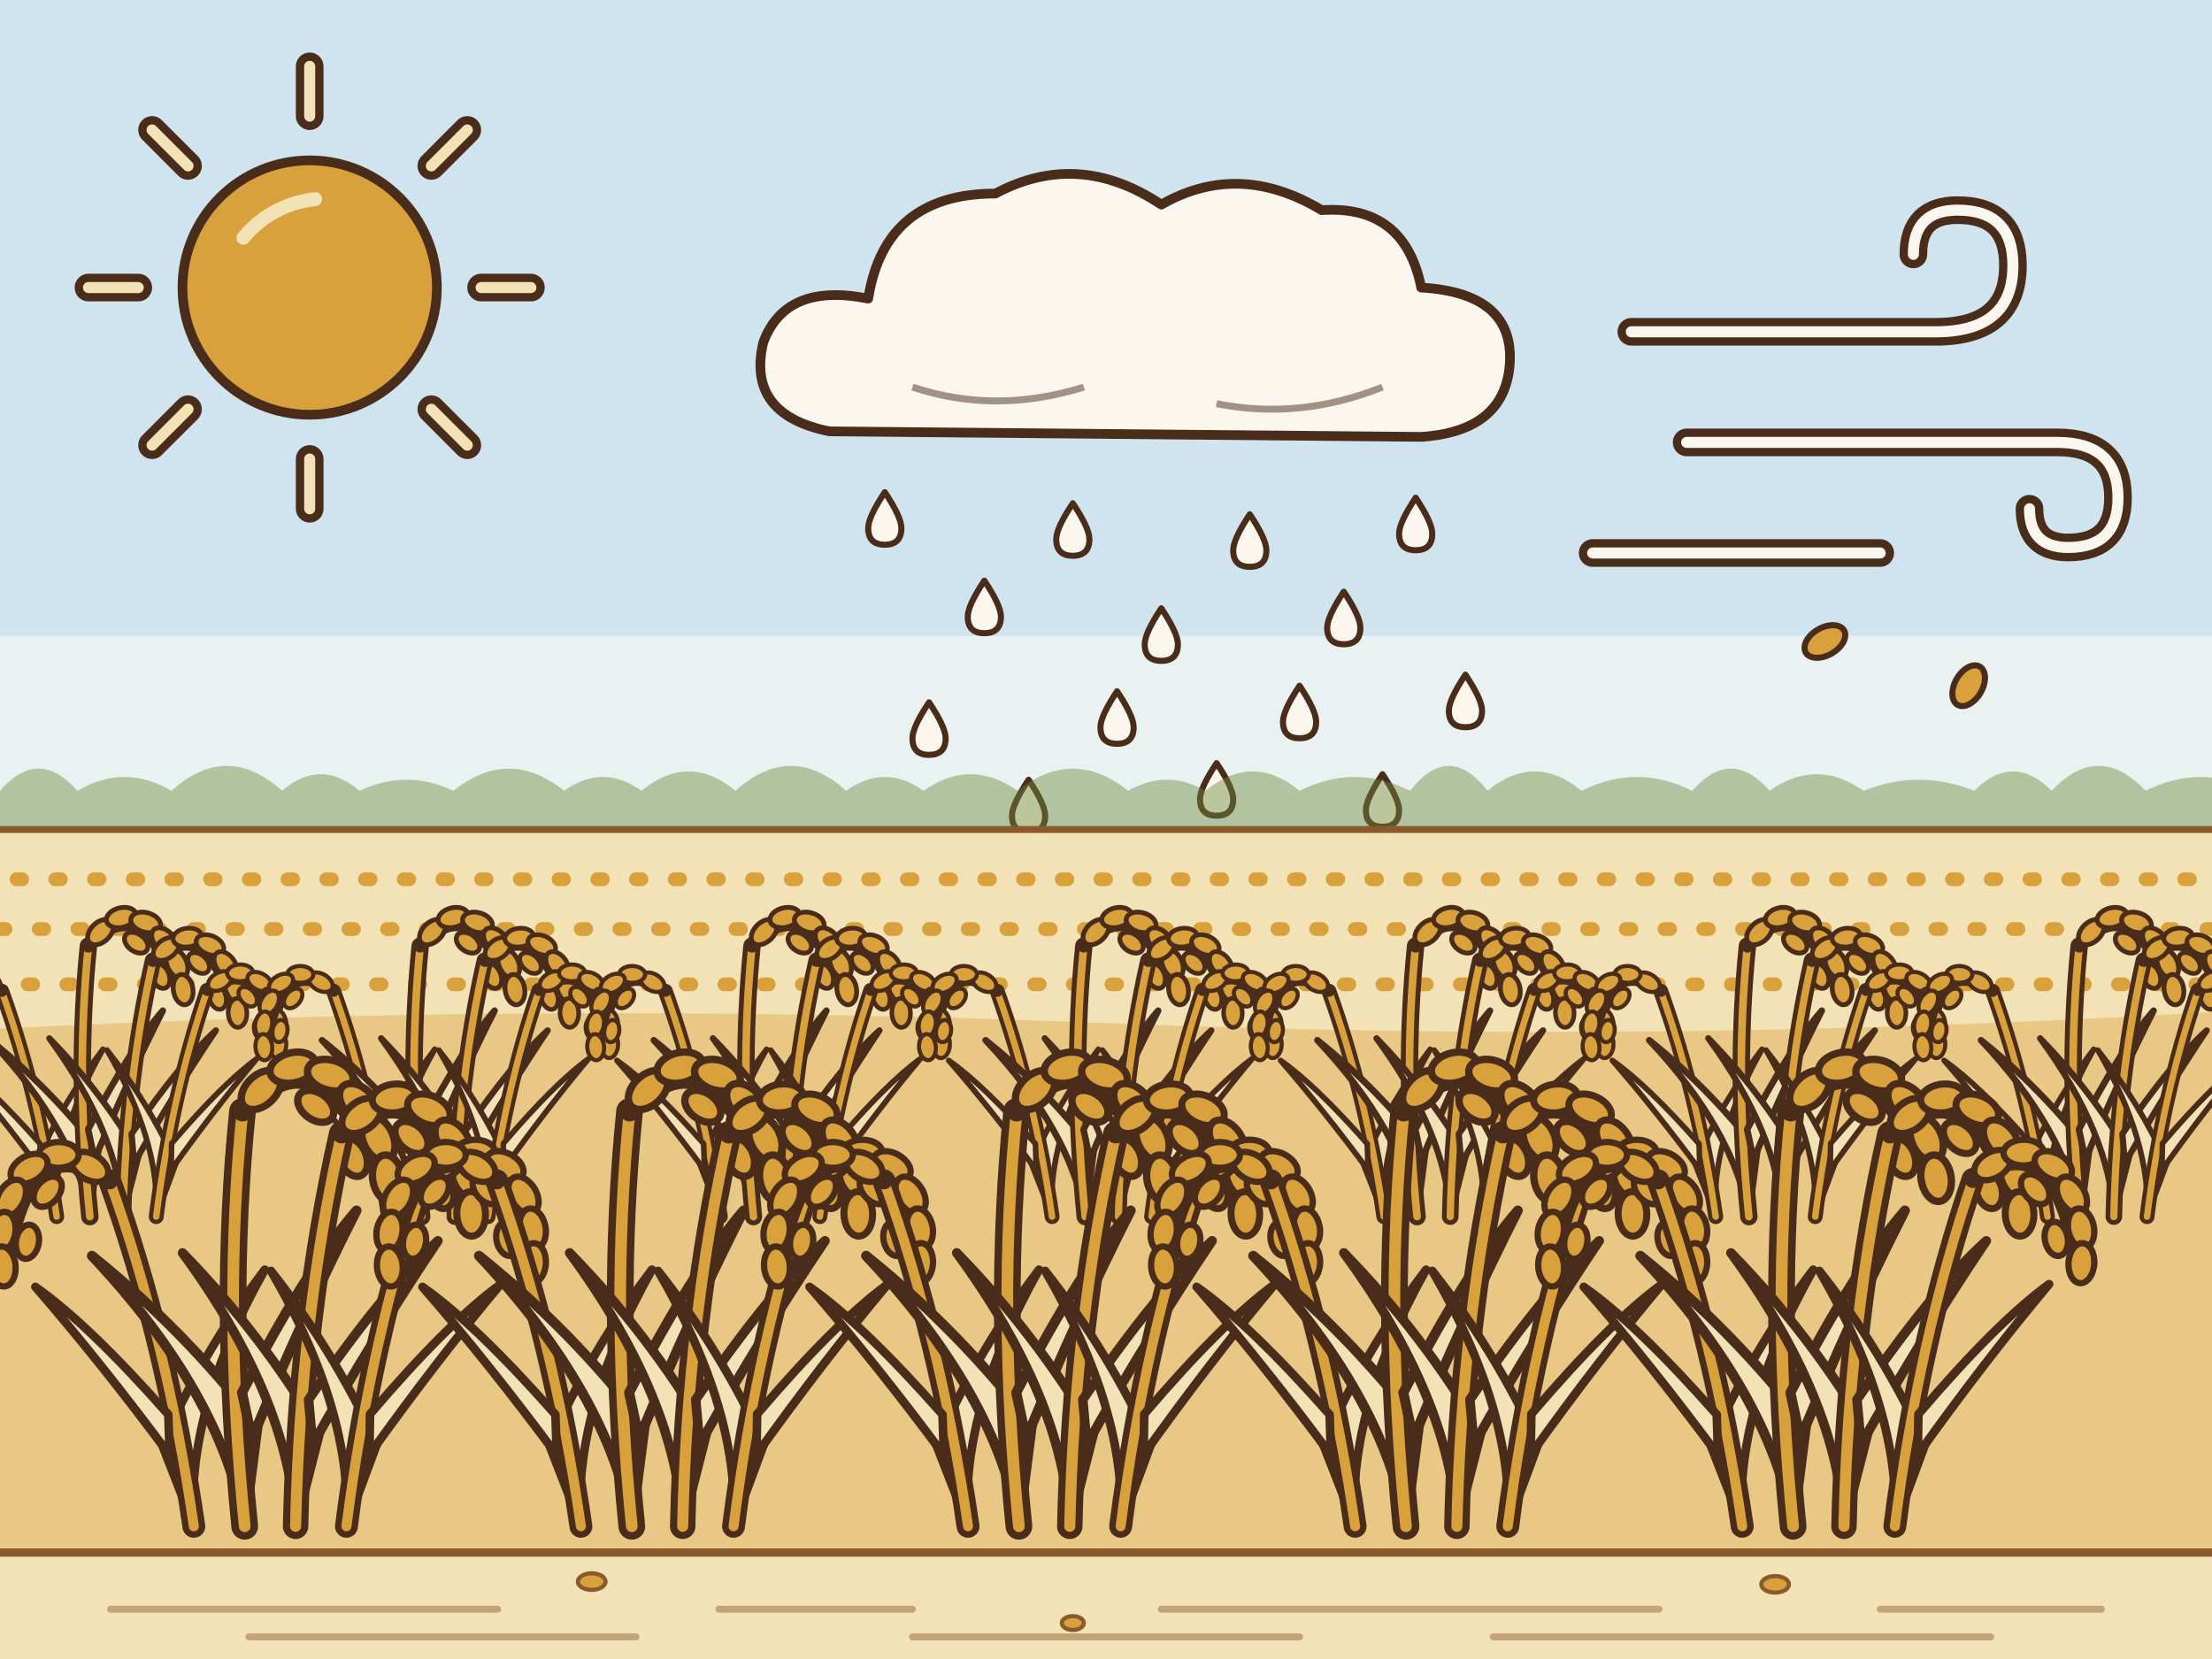
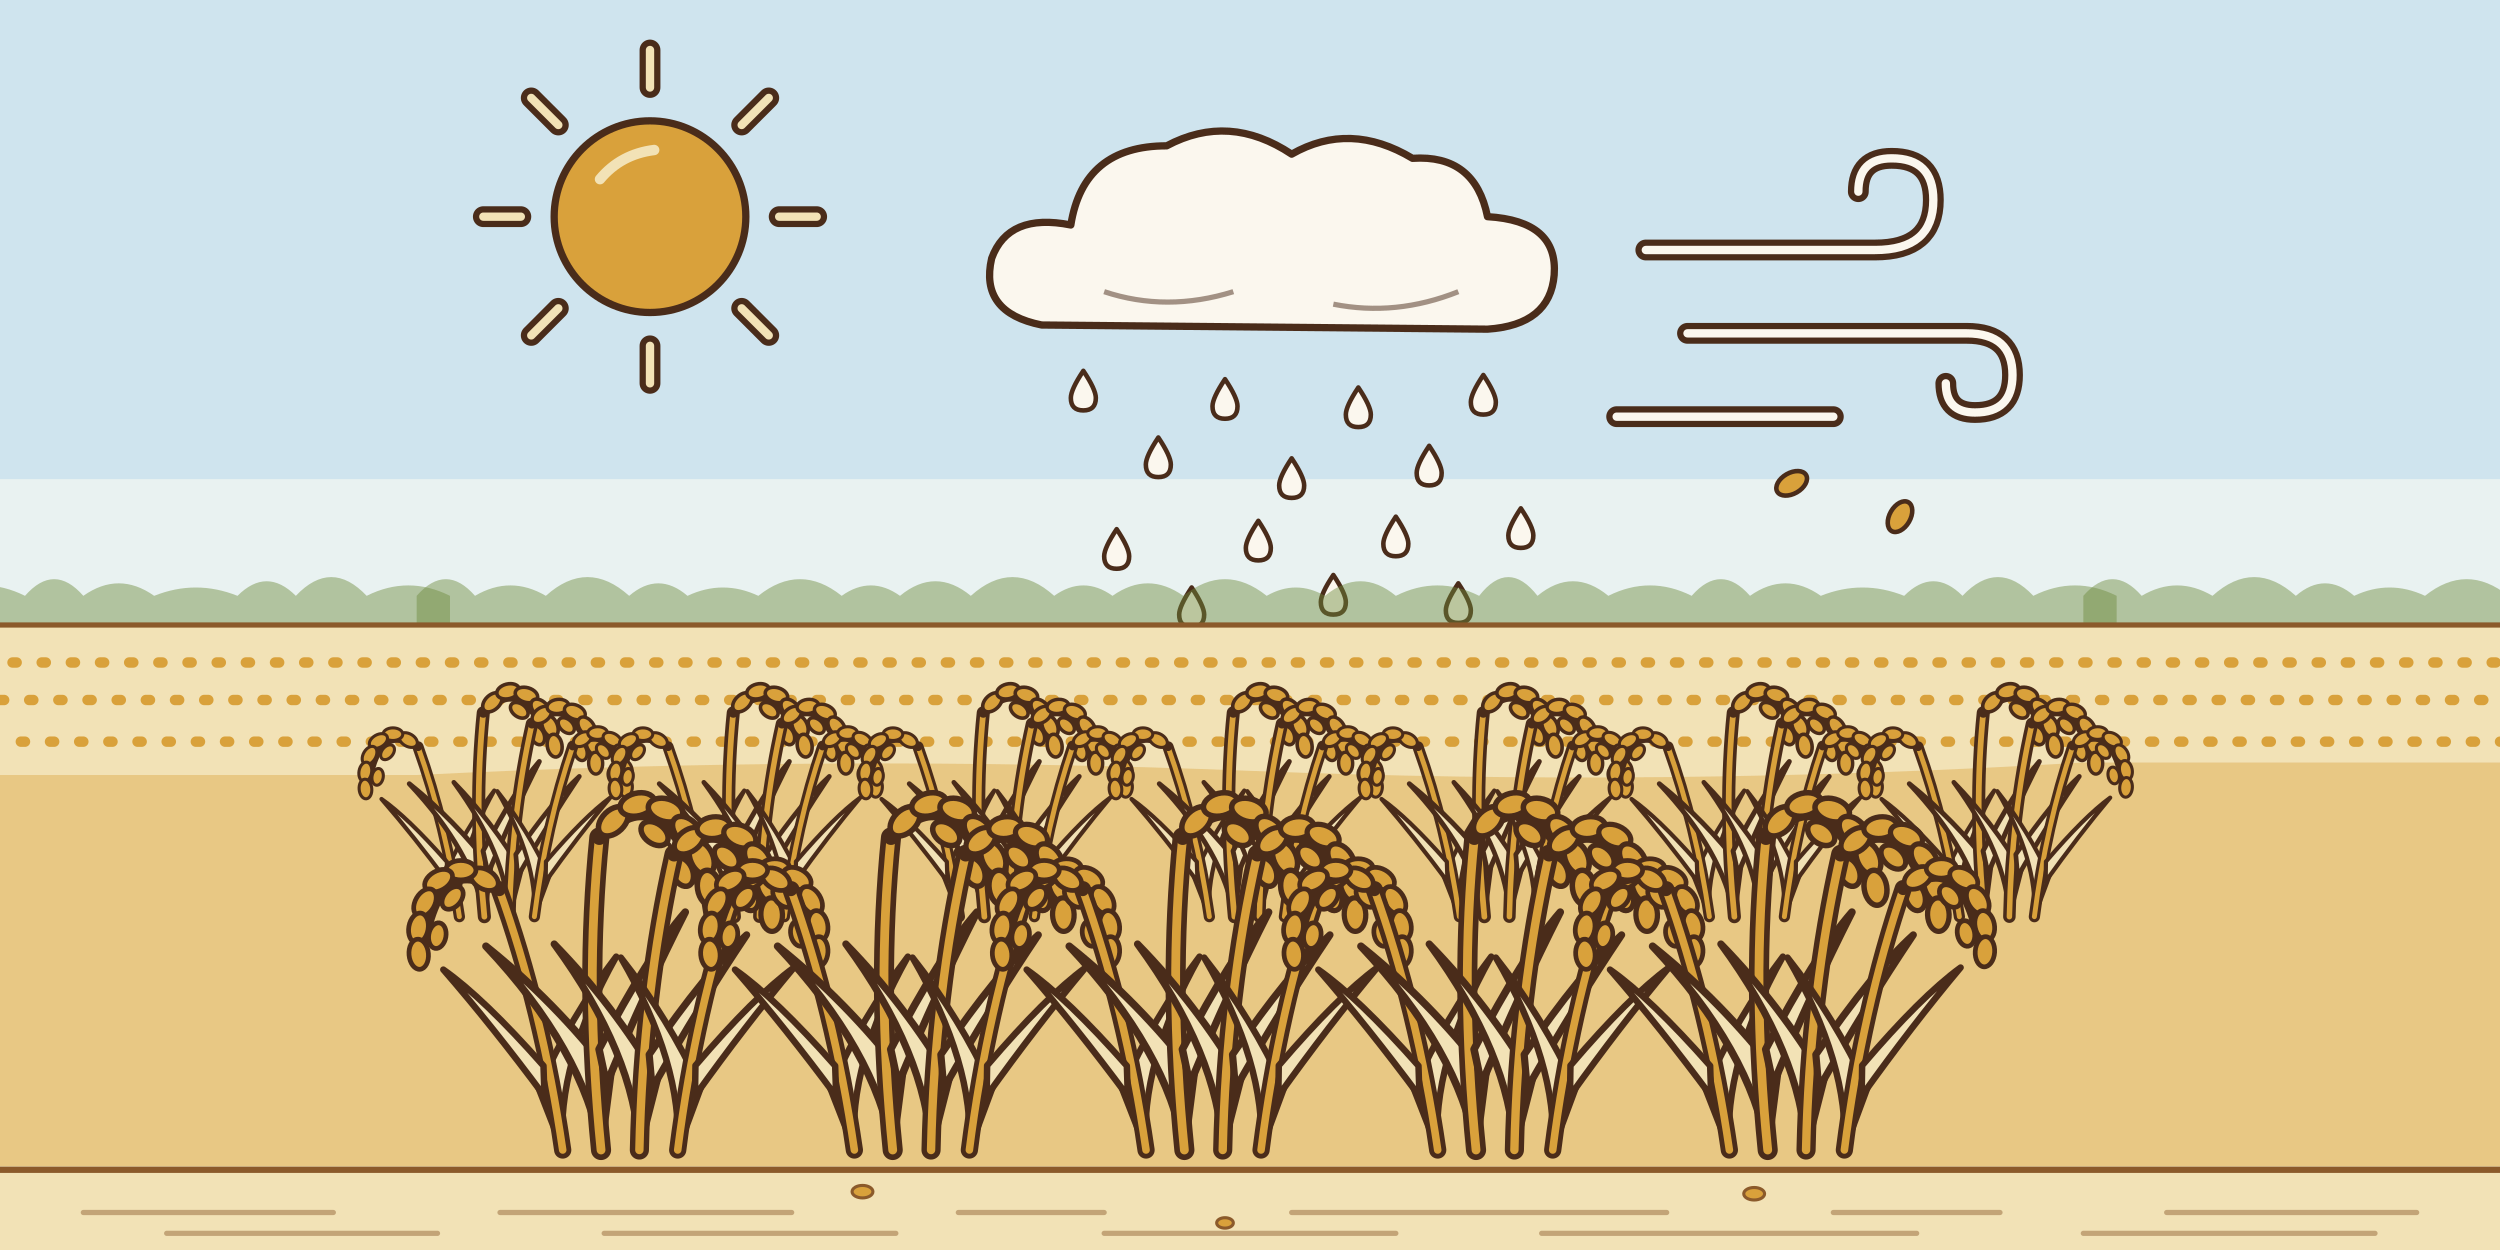
- <svg xmlns="http://www.w3.org/2000/svg" viewBox="0 0 800 600" width="800" height="600" data-scene="nang-mua-gio" aria-hidden="true" focusable="false">
+ <svg xmlns="http://www.w3.org/2000/svg" viewBox="-200 0 1200 600" width="1200" height="600" data-scene="nang-mua-gio" aria-hidden="true" focusable="false">
  <defs>
    <g id="nang-mua-gio-st">
      <path d="M0 0Q-4 -40 -40 -84Q-14 -60 6 -30Z" fill="#F2E2B6" stroke="#4A2C1A" stroke-width="3" stroke-linejoin="round" />
      <path d="M0 0Q-2 -66 8 -124" fill="none" stroke="#4A2C1A" stroke-width="8" stroke-linecap="round" />
      <path d="M0 0Q-2 -66 8 -124" fill="none" stroke="#D9A13B" stroke-width="3.5" stroke-linecap="round" />
      <path d="M2 -40Q24 -76 40 -92Q22 -62 4 -26Z" fill="#F2E2B6" stroke="#4A2C1A" stroke-width="3" stroke-linejoin="round" />
      <path d="M8 -124Q34 -150 50 -98" fill="none" stroke="#4A2C1A" stroke-width="6" stroke-linecap="round" />
      <g fill="#D9A13B" stroke="#4A2C1A" stroke-width="2.2">
        <ellipse cx="14" cy="-130" rx="4.5" ry="7" transform="rotate(50 14 -130)" />
        <ellipse cx="24" cy="-136" rx="4.5" ry="7" transform="rotate(80 24 -136)" />
        <ellipse cx="35" cy="-133" rx="4.5" ry="7" transform="rotate(110 35 -133)" />
        <ellipse cx="43" cy="-124" rx="4.5" ry="7" transform="rotate(140 43 -124)" />
        <ellipse cx="48" cy="-113" rx="4.5" ry="7" transform="rotate(160 48 -113)" />
        <ellipse cx="50" cy="-101" rx="4.5" ry="7" transform="rotate(175 50 -101)" />
        <ellipse cx="30" cy="-124" rx="4" ry="6" transform="rotate(130 30 -124)" />
        <ellipse cx="40" cy="-108" rx="4" ry="6" transform="rotate(160 40 -108)" />
      </g>
    </g>
    <g id="nang-mua-gio-sg">
      <path d="M0 0Q-6 -40 -34 -70Q-12 -48 6 -28Z" fill="#6E8B3D" stroke="#4A2C1A" stroke-width="3" stroke-linejoin="round" />
      <path d="M0 0Q-1 -50 4 -96" fill="none" stroke="#4A2C1A" stroke-width="8" stroke-linecap="round" />
      <path d="M0 0Q-1 -50 4 -96" fill="none" stroke="#6E8B3D" stroke-width="3.5" stroke-linecap="round" />
      <path d="M2 -36Q20 -62 34 -80Q20 -52 4 -22Z" fill="#6E8B3D" stroke="#4A2C1A" stroke-width="3" stroke-linejoin="round" />
    </g>
    <g id="nang-mua-gio-ry">
      <use href="#nang-mua-gio-st" transform="translate(-26 0) rotate(-10) scale(-0.9 0.9)" />
      <use href="#nang-mua-gio-st" transform="translate(-10 0) rotate(-4) scale(1.05)" />
      <use href="#nang-mua-gio-st" transform="translate(6 0) rotate(3)" />
      <use href="#nang-mua-gio-st" transform="translate(22 0) rotate(9) scale(0.9)" />
    </g>
    <g id="nang-mua-gio-rg">
      <use href="#nang-mua-gio-sg" transform="translate(-26 0) rotate(-10) scale(-0.9 0.9)" />
      <use href="#nang-mua-gio-sg" transform="translate(-10 0) rotate(-4) scale(1.05)" />
      <use href="#nang-mua-gio-sg" transform="translate(6 0) rotate(3)" />
      <use href="#nang-mua-gio-sg" transform="translate(22 0) rotate(9) scale(0.9)" />
    </g>
    <path id="nang-mua-gio-dr" d="M0 0Q-6 9 -6 13Q-6 19 0 19Q6 19 6 13Q6 9 0 0Z" />
  </defs>
-   <rect width="800" height="600" fill="#CFE4EE" />
-   <rect y="230" width="800" height="70" fill="#E9F2F1" />
+   <rect x="-200" width="1200" height="600" fill="#CFE4EE" />
+   <rect x="-200" y="230" width="1200" height="70" fill="#E9F2F1" />
  <g data-part="sun" transform="translate(112 104)">
    <g fill="none" stroke-linecap="round">
      <path d="M0 -62V-80M0 62V80M-62 0H-80M62 0H80M-44 -44L-57 -57M44 44L57 57M-44 44L-57 57M44 -44L57 -57" stroke="#4A2C1A" stroke-width="10" />
      <path d="M0 -62V-80M0 62V80M-62 0H-80M62 0H80M-44 -44L-57 -57M44 44L57 57M-44 44L-57 57M44 -44L57 -57" stroke="#F2E2B6" stroke-width="4" />
    </g>
    <circle r="46" fill="#D9A13B" stroke="#4A2C1A" stroke-width="3.5" />
    <path d="M-24 -18Q-14 -30 2 -32" fill="none" stroke="#F2E2B6" stroke-width="5" stroke-linecap="round" />
  </g>
  <g data-part="cloud" fill="#FBF7EE" stroke="#4A2C1A" stroke-width="3.5" stroke-linejoin="round">
    <path d="M300 156Q270 150 276 124Q284 102 314 108Q320 70 360 70Q390 54 420 74Q448 58 478 76Q508 74 514 104Q548 106 546 132Q544 156 514 158Z" />
    <path d="M330 140Q360 150 392 140M440 146Q470 152 500 140" fill="none" stroke-width="2.5" stroke-opacity="0.5" />
  </g>
  <g fill="#FBF7EE" stroke="#4A2C1A" stroke-width="2.2" stroke-linejoin="round">
    <use data-part="rain" href="#nang-mua-gio-dr" x="320" y="178" />
    <use data-part="rain" href="#nang-mua-gio-dr" x="356" y="210" />
    <use data-part="rain" href="#nang-mua-gio-dr" x="388" y="182" />
    <use data-part="rain" href="#nang-mua-gio-dr" x="420" y="220" />
    <use data-part="rain" href="#nang-mua-gio-dr" x="452" y="186" />
    <use data-part="rain" href="#nang-mua-gio-dr" x="486" y="214" />
    <use data-part="rain" href="#nang-mua-gio-dr" x="512" y="180" />
    <use data-part="rain" href="#nang-mua-gio-dr" x="336" y="254" />
    <use data-part="rain" href="#nang-mua-gio-dr" x="372" y="282" />
    <use data-part="rain" href="#nang-mua-gio-dr" x="404" y="250" />
    <use data-part="rain" href="#nang-mua-gio-dr" x="440" y="276" />
    <use data-part="rain" href="#nang-mua-gio-dr" x="470" y="248" />
    <use data-part="rain" href="#nang-mua-gio-dr" x="500" y="280" />
    <use data-part="rain" href="#nang-mua-gio-dr" x="530" y="244" />
  </g>
  <g data-part="wind" fill="none" stroke-linecap="round">
    <path d="M590 120H700Q728 120 728 96Q728 76 708 76Q692 76 692 92M610 160H744Q766 160 766 180Q766 198 748 198Q734 198 734 184M576 200H680" stroke="#4A2C1A" stroke-width="10" />
    <path d="M590 120H700Q728 120 728 96Q728 76 708 76Q692 76 692 92M610 160H744Q766 160 766 180Q766 198 748 198Q734 198 734 184M576 200H680" stroke="#FBF7EE" stroke-width="4" />
  </g>
  <g data-part="wind" fill="#D9A13B" stroke="#4A2C1A" stroke-width="2.2">
    <ellipse cx="660" cy="232" rx="5" ry="8" transform="rotate(60 660 232)" />
    <ellipse cx="712" cy="248" rx="5" ry="8" transform="rotate(30 712 248)" />
  </g>
-   <path d="M0 302V286q14 -16 28 0q17 -10 34 0q20 -18 40 0q14 -12 28 0q17 -8 34 0q20 -16 40 0q14 -10 28 0q17 -14 34 0q20 -18 40 0q14 -10 28 0q17 -12 34 0q20 -16 40 0q14 -8 28 0q17 -14 34 0q20 -10 40 0q14 -18 28 0q17 -14 34 0q20 -10 40 0q14 -16 28 0q17 -12 34 0q20 -8 40 0q14 -14 28 0q17 -18 34 0q20 -10 40 0V302Z" fill="#6E8B3D" fill-opacity="0.45" />
-   <rect y="300" width="800" height="260" fill="#F2E2B6" />
-   <path d="M0 300H800" stroke="#8B5A2B" stroke-width="2.5" />
+   <path id="nang-mua-gio-tl" d="M0 302V286q14 -16 28 0q17 -10 34 0q20 -18 40 0q14 -12 28 0q17 -8 34 0q20 -16 40 0q14 -10 28 0q17 -14 34 0q20 -18 40 0q14 -10 28 0q17 -12 34 0q20 -16 40 0q14 -8 28 0q17 -14 34 0q20 -10 40 0q14 -18 28 0q17 -14 34 0q20 -10 40 0q14 -16 28 0q17 -12 34 0q20 -8 40 0q14 -14 28 0q17 -18 34 0q20 -10 40 0V302Z" fill="#6E8B3D" fill-opacity="0.45" />
+   <use href="#nang-mua-gio-tl" x="-800" />
+   <use href="#nang-mua-gio-tl" x="800" />
+   <rect x="-200" y="300" width="1200" height="260" fill="#F2E2B6" />
+   <path d="M-200 300H1000" stroke="#8B5A2B" stroke-width="2.5" />
  <g fill="none" stroke="#D9A13B" stroke-width="5" stroke-linecap="round" stroke-dasharray="2 12">
-     <path d="M6 318H800M0 336H800M10 356H800" />
+     <path d="M-194 318H1000M-200 336H1000M-190 356H1000" />
  </g>
-   <path d="M0 372Q200 362 400 370T800 366V560H0Z" fill="#D9A13B" fill-opacity="0.4" />
+   <path d="M-200 372H0Q200 362 400 370T800 366H1000V560H-200Z" fill="#D9A13B" fill-opacity="0.4" />
  <g data-part="rice">
    <g data-part="rice-sway" transform="translate(40 440) scale(0.75)">
      <use data-part="rice-green" href="#nang-mua-gio-rg" opacity="0" />
      <use data-part="rice-gold" href="#nang-mua-gio-ry" />
    </g>
    <g data-part="rice-sway" transform="translate(160 440) scale(0.75)">
      <use data-part="rice-green" href="#nang-mua-gio-rg" opacity="0" />
      <use data-part="rice-gold" href="#nang-mua-gio-ry" />
    </g>
    <g data-part="rice-sway" transform="translate(280 440) scale(0.75)">
      <use data-part="rice-green" href="#nang-mua-gio-rg" opacity="0" />
      <use data-part="rice-gold" href="#nang-mua-gio-ry" />
    </g>
    <g data-part="rice-sway" transform="translate(400 440) scale(0.75)">
      <use data-part="rice-green" href="#nang-mua-gio-rg" opacity="0" />
      <use data-part="rice-gold" href="#nang-mua-gio-ry" />
    </g>
    <g data-part="rice-sway" transform="translate(520 440) scale(0.75)">
      <use data-part="rice-green" href="#nang-mua-gio-rg" opacity="0" />
      <use data-part="rice-gold" href="#nang-mua-gio-ry" />
    </g>
    <g data-part="rice-sway" transform="translate(640 440) scale(0.75)">
      <use data-part="rice-green" href="#nang-mua-gio-rg" opacity="0" />
      <use data-part="rice-gold" href="#nang-mua-gio-ry" />
    </g>
    <g data-part="rice-sway" transform="translate(760 440) scale(0.75)">
      <use data-part="rice-green" href="#nang-mua-gio-rg" opacity="0" />
      <use data-part="rice-gold" href="#nang-mua-gio-ry" />
    </g>
    <g data-part="rice-sway" transform="translate(100 552) scale(1.15)">
      <use data-part="rice-green" href="#nang-mua-gio-rg" opacity="0" />
      <use data-part="rice-gold" href="#nang-mua-gio-ry" />
    </g>
    <g data-part="rice-sway" transform="translate(240 552) scale(1.15)">
      <use data-part="rice-green" href="#nang-mua-gio-rg" opacity="0" />
      <use data-part="rice-gold" href="#nang-mua-gio-ry" />
    </g>
    <g data-part="rice-sway" transform="translate(380 552) scale(1.15)">
      <use data-part="rice-green" href="#nang-mua-gio-rg" opacity="0" />
      <use data-part="rice-gold" href="#nang-mua-gio-ry" />
    </g>
    <g data-part="rice-sway" transform="translate(520 552) scale(1.15)">
      <use data-part="rice-green" href="#nang-mua-gio-rg" opacity="0" />
      <use data-part="rice-gold" href="#nang-mua-gio-ry" />
    </g>
    <g data-part="rice-sway" transform="translate(660 552) scale(1.15)">
      <use data-part="rice-green" href="#nang-mua-gio-rg" opacity="0" />
      <use data-part="rice-gold" href="#nang-mua-gio-ry" />
    </g>
  </g>
  <g data-part="road" transform="translate(0 560)">
-     <rect width="800" height="40" fill="#F2E2B6" />
-     <path d="M0 1.5H800" stroke="#8B5A2B" stroke-width="3" />
+     <rect x="-200" width="1200" height="40" fill="#F2E2B6" />
+     <path d="M-200 1.5H1000" stroke="#8B5A2B" stroke-width="3" />
    <g fill="none" stroke="#8B5A2B" stroke-width="2.5" stroke-linecap="round" stroke-opacity="0.45">
-       <path d="M40 22H180M260 22H330M420 22H600M680 22H760" />
-       <path d="M90 32H230M330 32H470M540 32H720" />
+       <path d="M-160 22H-40M40 22H180M260 22H330M420 22H600M680 22H760M840 22H960" />
+       <path d="M-120 32H10M90 32H230M330 32H470M540 32H720M800 32H940" />
    </g>
    <g fill="#D9A13B" stroke="#8B5A2B" stroke-width="1.5">
      <ellipse cx="214" cy="12" rx="5" ry="3" />
      <ellipse cx="388" cy="27" rx="4" ry="2.5" />
      <ellipse cx="642" cy="13" rx="5" ry="3" />
    </g>
  </g>
</svg>
